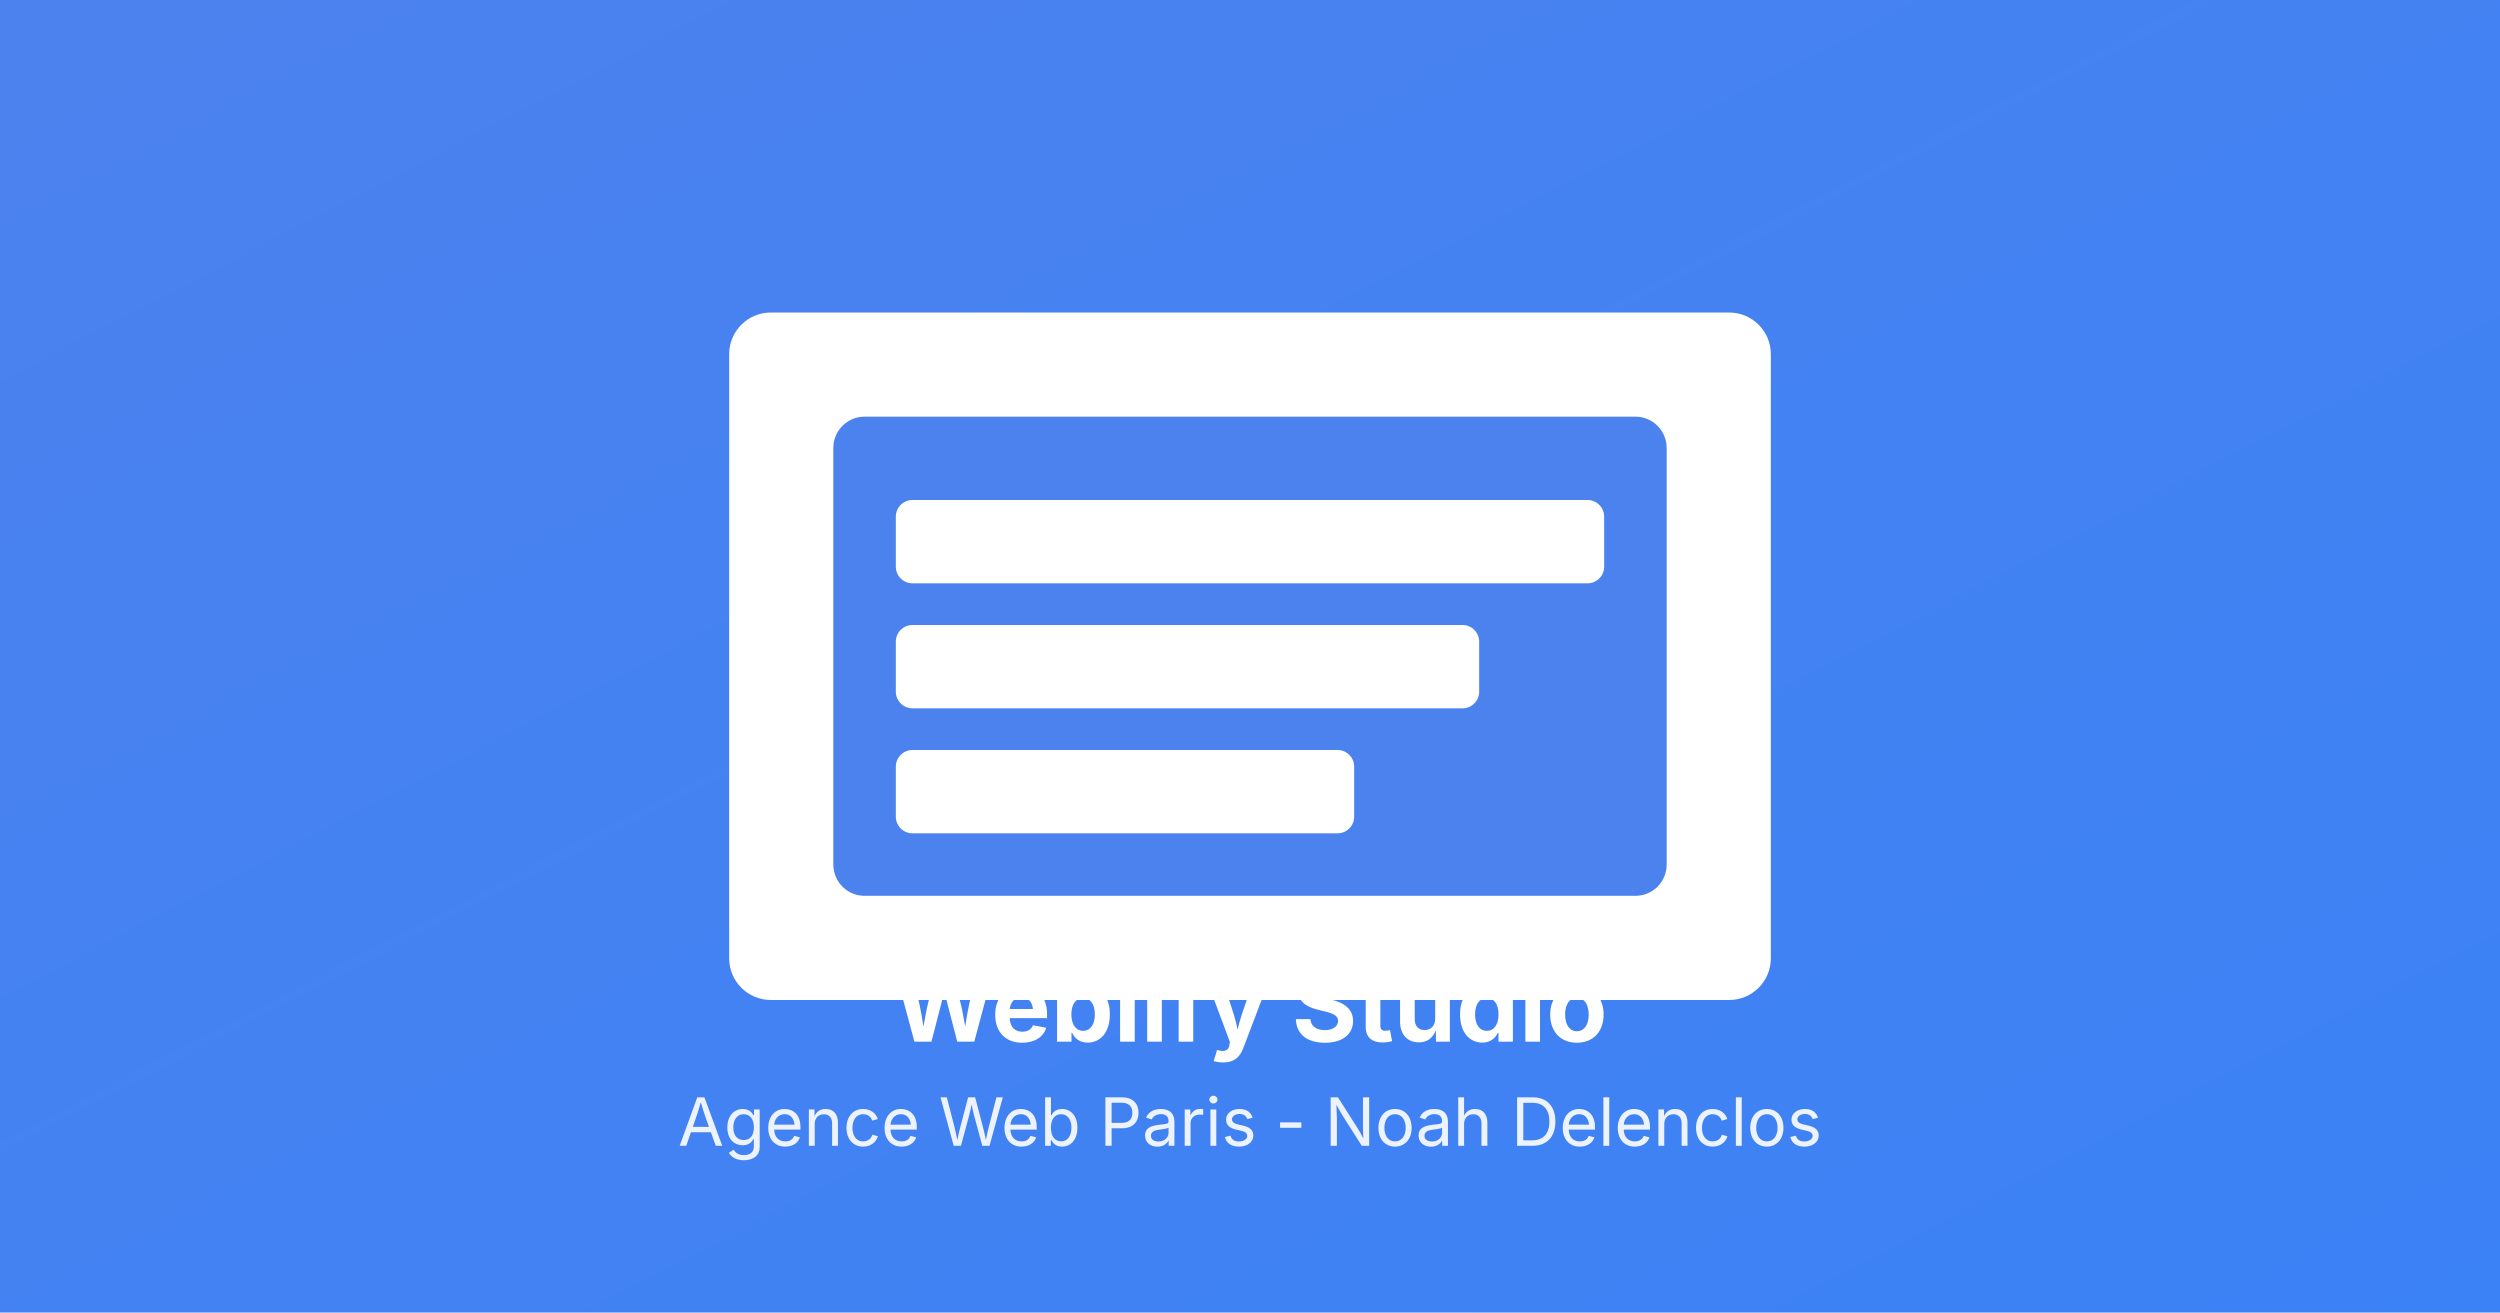
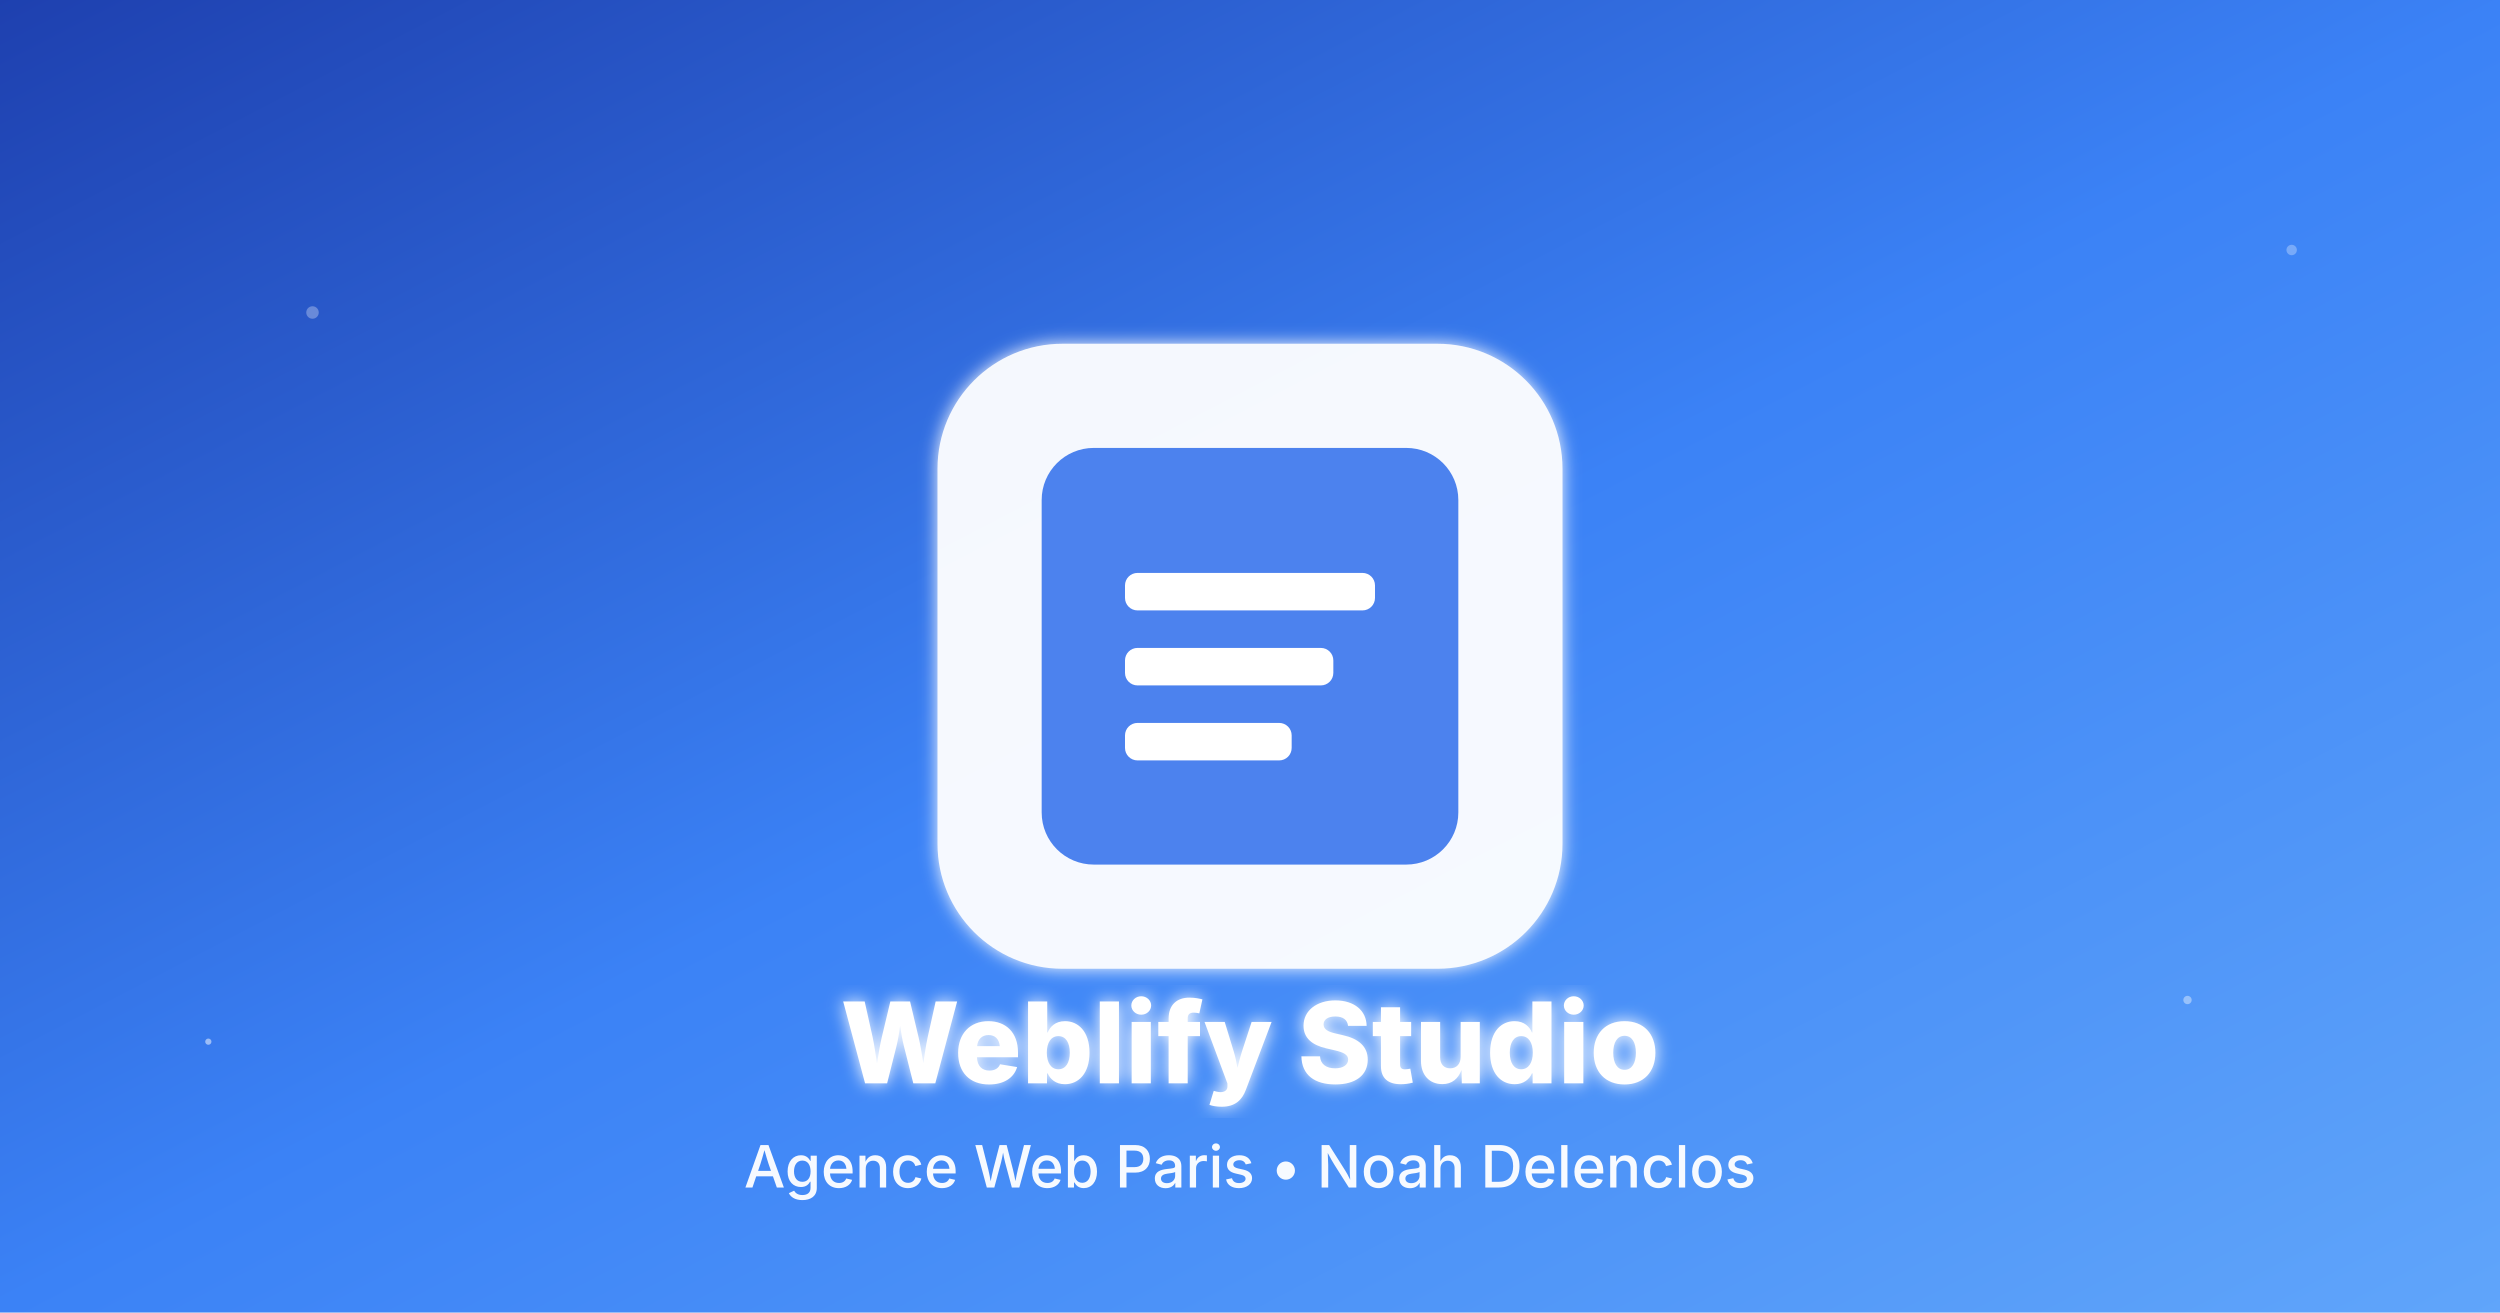
<svg xmlns="http://www.w3.org/2000/svg" version="1.1" width="1200" height="630" viewBox="0 0 1200 630">
  <defs>
    <linearGradient id="bgGradient" x1="0%" y1="0%" x2="100%" y2="100%">
-       <stop offset="0%" style="stop-color:#4c82ee;stop-opacity:1" />
-       <stop offset="100%" style="stop-color:#3b82f6;stop-opacity:1" />
+       <stop offset="0%" style="stop-color:#1e40af;stop-opacity:1" />
+       <stop offset="50%" style="stop-color:#3b82f6;stop-opacity:1" />
+       <stop offset="100%" style="stop-color:#60a5fa;stop-opacity:1" />
    </linearGradient>
+     <filter id="glow">
+       <feGaussianBlur stdDeviation="4" result="coloredBlur" />
+       <feMerge>
+         <feMergeNode in="coloredBlur" />
+         <feMergeNode in="SourceGraphic" />
+       </feMerge>
+     </filter>
  </defs>
  <rect width="1200" height="630" fill="url(#bgGradient)" />
-   <g transform="translate(350, 150)">
-     <rect fill="#ffffff" width="500" height="330" rx="20" />
+   <g transform="translate(450, 165)">
+     <rect fill="#ffffff" width="300" height="300" rx="60" filter="url(#glow)" opacity="0.95" />
    <g transform="translate(50, 50)">
-       <rect fill="#4c82ee" x="0" y="0" width="400" height="230" rx="15" />
-       <rect fill="#ffffff" x="30" y="40" width="340" height="40" rx="8" />
-       <rect fill="#ffffff" x="30" y="100" width="280" height="40" rx="8" />
-       <rect fill="#ffffff" x="30" y="160" width="220" height="40" rx="8" />
+       <rect fill="#4c82ee" width="200" height="200" rx="25" />
+       <g fill="#ffffff">
+         <rect x="40" y="60" width="120" height="18" rx="6" />
+         <rect x="40" y="96" width="100" height="18" rx="6" />
+         <rect x="40" y="132" width="80" height="18" rx="6" />
+       </g>
    </g>
  </g>
-   <text x="600" y="500" font-family="Inter, sans-serif" font-size="48" font-weight="bold" text-anchor="middle" fill="white">
+   <text x="600" y="520" font-family="Inter, -apple-system, sans-serif" font-size="54" font-weight="800" text-anchor="middle" fill="white" filter="url(#glow)">
    Weblify Studio
  </text>
-   <text x="600" y="550" font-family="Inter, sans-serif" font-size="32" text-anchor="middle" fill="rgba(255,255,255,0.9)">
-     Agence Web Paris - Noah Delenclos
+   <text x="600" y="570" font-family="Inter, -apple-system, sans-serif" font-size="28" font-weight="500" text-anchor="middle" fill="rgba(255,255,255,0.95)">
+     Agence Web Paris • Noah Delenclos
  </text>
+   <circle cx="150" cy="150" r="3" fill="rgba(255,255,255,0.3)" />
+   <circle cx="1050" cy="480" r="2" fill="rgba(255,255,255,0.4)" />
+   <circle cx="100" cy="500" r="1.5" fill="rgba(255,255,255,0.5)" />
+   <circle cx="1100" cy="120" r="2.5" fill="rgba(255,255,255,0.3)" />
</svg>
